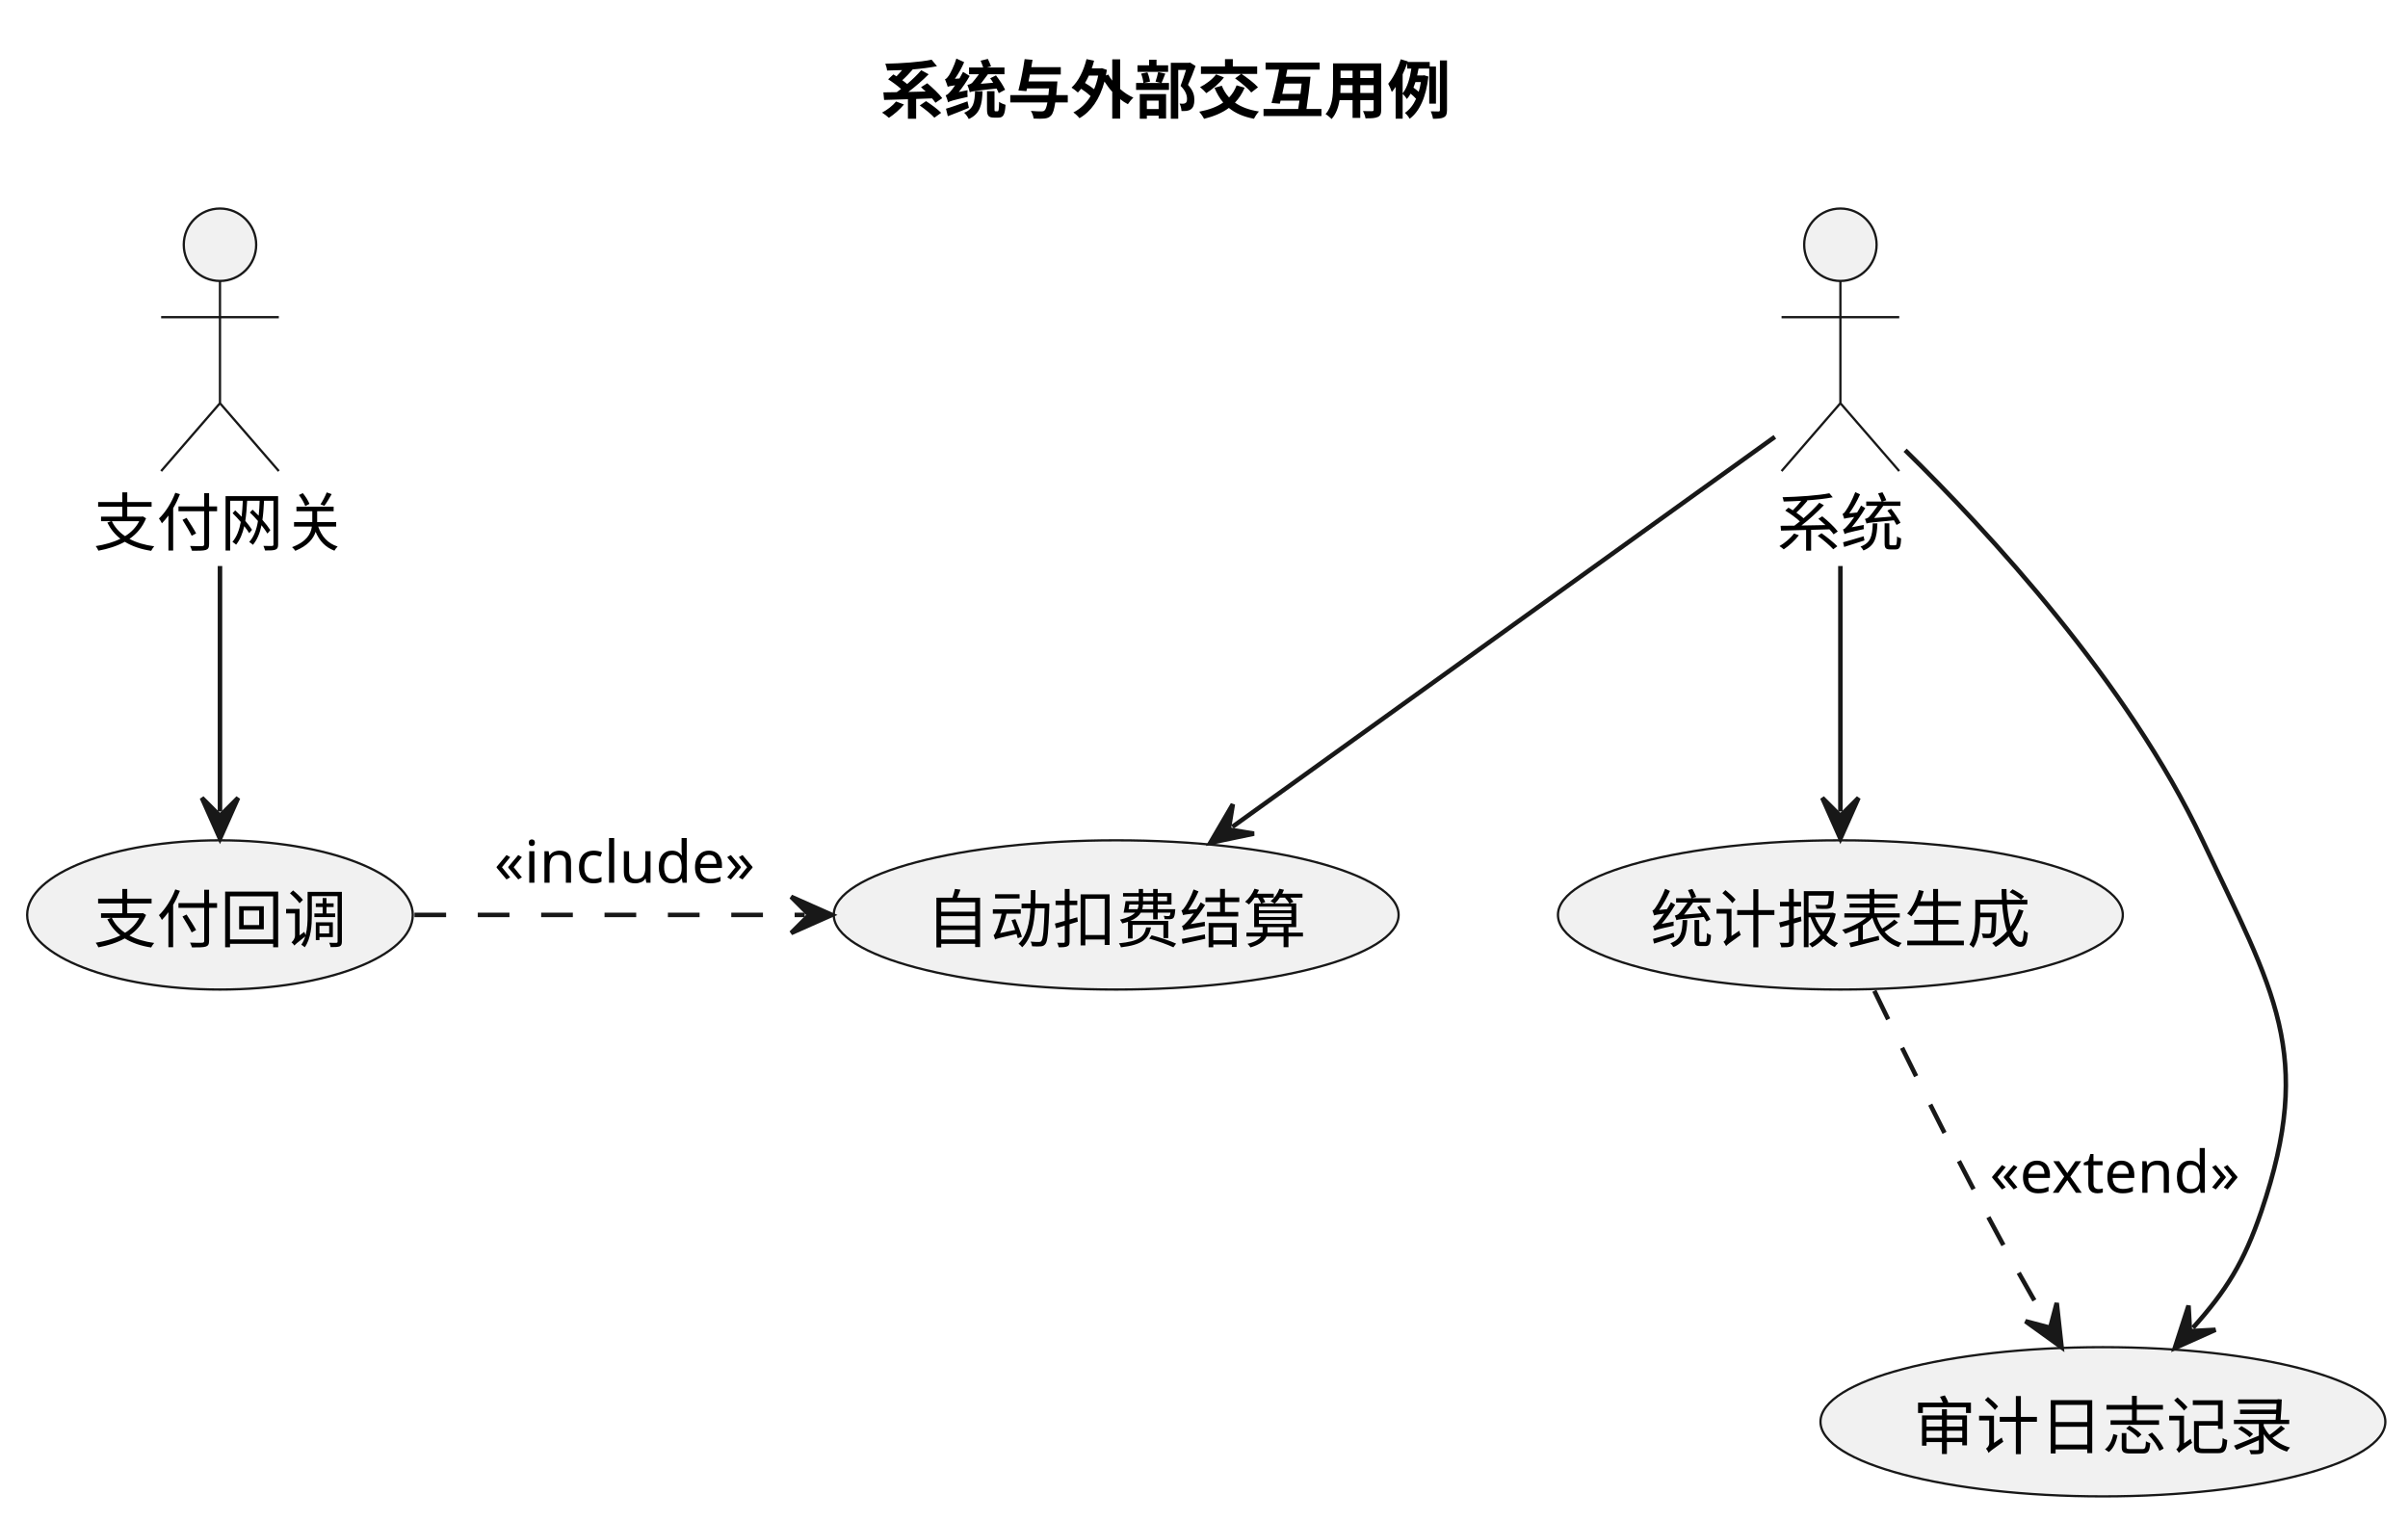
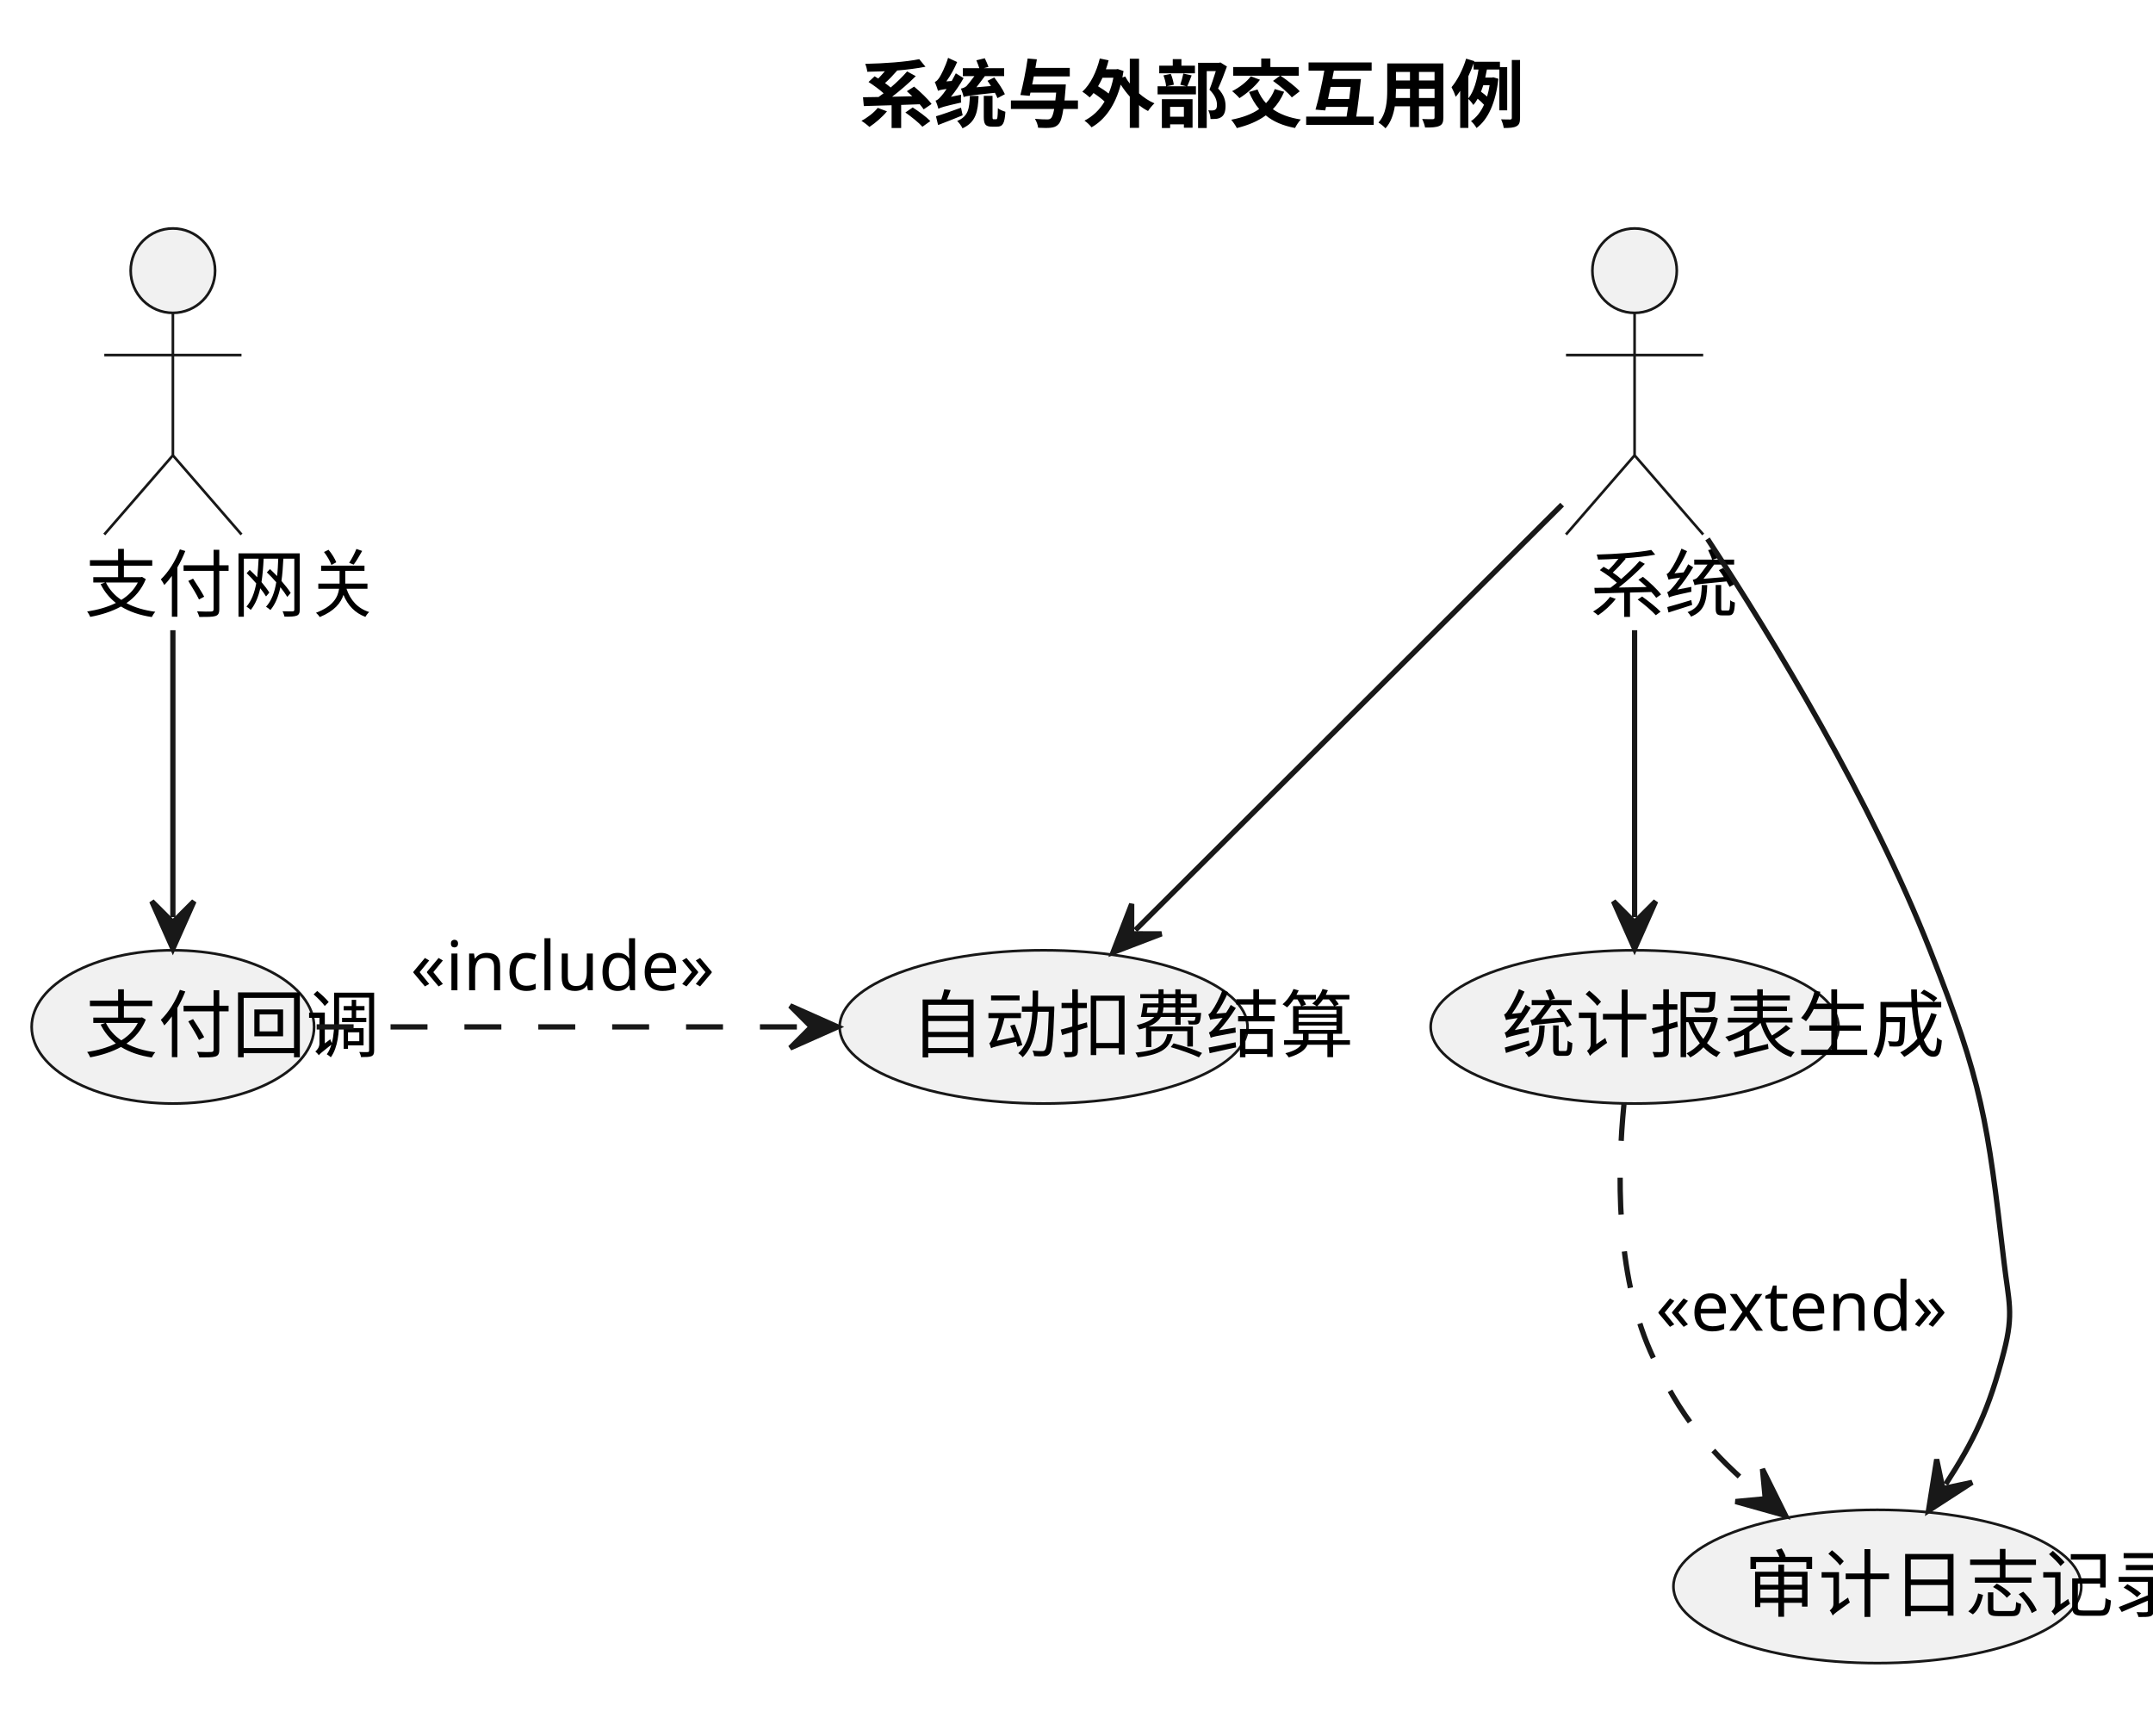
- <svg xmlns="http://www.w3.org/2000/svg" contentStyleType="text/css" data-diagram-type="DESCRIPTION" height="336px" preserveAspectRatio="none" style="width:532px;height:336px;background:#FFFFFF;" version="1.1" viewBox="0 0 532 336" width="532px" zoomAndPan="magnify">
+ <svg xmlns="http://www.w3.org/2000/svg" contentStyleType="text/css" data-diagram-type="DESCRIPTION" height="329px" preserveAspectRatio="none" style="width:408px;height:329px;background:#FFFFFF;" version="1.1" viewBox="0 0 408 329" width="408px" zoomAndPan="magnify">
  <defs />
  <g>
    <g class="title" data-source-line="1">
-       <text fill="#000000" font-family="sans-serif" font-size="14" font-weight="bold" lengthAdjust="spacing" textLength="129.938" x="194.528" y="24.966">系统与外部交互用例</text>
+       <text fill="#000000" font-family="sans-serif" font-size="14" font-weight="700" lengthAdjust="spacing" textLength="75.612" x="162.898" y="22.995">系统与外部交互用例</text>
    </g>
-     <g class="entity" data-entity="P" data-source-line="4" data-uid="ent0002" id="entity_P">
-       <ellipse cx="48.6" cy="54.068" fill="#F1F1F1" rx="8" ry="8" style="stroke:#181818;stroke-width:0.5;" />
-       <path d="M48.6,62.068 L48.6,89.068 M35.6,70.068 L61.6,70.068 M48.6,89.068 L35.6,104.068 M48.6,89.068 L61.6,104.068" fill="none" style="stroke:#181818;stroke-width:0.5;" />
-       <text fill="#000000" font-family="sans-serif" font-size="14" lengthAdjust="spacing" textLength="56" x="20.6" y="120.534">支付网关</text>
+     <g class="entity" data-qualified-name="P" data-source-line="4" id="ent0002">
+       <ellipse cx="32.763" cy="51.297" fill="#F1F1F1" rx="8" ry="8" style="stroke:#181818;stroke-width:0.5;" />
+       <path d="M32.763,59.297 L32.763,86.297 M19.763,67.297 L45.763,67.297 M32.763,86.297 L19.763,101.297 M32.763,86.297 L45.763,101.297" fill="none" style="stroke:#181818;stroke-width:0.5;" />
+       <text fill="#000000" font-family="sans-serif" font-size="14" lengthAdjust="spacing" textLength="33.605" x="15.96" y="115.792">支付网关</text>
    </g>
-     <g class="entity" data-entity="S" data-source-line="5" data-uid="ent0003" id="entity_S">
-       <ellipse cx="406.6" cy="54.068" fill="#F1F1F1" rx="8" ry="8" style="stroke:#181818;stroke-width:0.5;" />
-       <path d="M406.6,62.068 L406.6,89.068 M393.6,70.068 L419.6,70.068 M406.6,89.068 L393.6,104.068 M406.6,89.068 L419.6,104.068" fill="none" style="stroke:#181818;stroke-width:0.5;" />
-       <text fill="#000000" font-family="sans-serif" font-size="14" lengthAdjust="spacing" textLength="28" x="392.6" y="120.534">系统</text>
+     <g class="entity" data-qualified-name="S" data-source-line="5" id="ent0003">
+       <ellipse cx="309.76" cy="51.297" fill="#F1F1F1" rx="8" ry="8" style="stroke:#181818;stroke-width:0.5;" />
+       <path d="M309.76,59.297 L309.76,86.297 M296.76,67.297 L322.76,67.297 M309.76,86.297 L296.76,101.297 M309.76,86.297 L322.76,101.297" fill="none" style="stroke:#181818;stroke-width:0.5;" />
+       <text fill="#000000" font-family="sans-serif" font-size="14" lengthAdjust="spacing" textLength="16.803" x="301.359" y="115.792">系统</text>
    </g>
-     <g class="entity" data-entity="CB" data-source-line="7" data-uid="ent0004" id="entity_CB">
-       <ellipse cx="48.598" cy="202.121" fill="#F1F1F1" rx="42.598" ry="16.483" style="stroke:#181818;stroke-width:0.5;" />
-       <text fill="#000000" font-family="sans-serif" font-size="14" lengthAdjust="spacing" textLength="56" x="20.598" y="208.155">支付回调</text>
+     <g class="entity" data-qualified-name="CB" data-source-line="7" id="ent0004">
+       <ellipse cx="32.763" cy="194.62" fill="#F1F1F1" rx="26.763" ry="14.524" style="stroke:#181818;stroke-width:0.5;" />
+       <text fill="#000000" font-family="sans-serif" font-size="14" lengthAdjust="spacing" textLength="33.605" x="15.96" y="199.269">支付回调</text>
    </g>
-     <g class="entity" data-entity="AUTO" data-source-line="8" data-uid="ent0005" id="entity_AUTO">
-       <ellipse cx="246.597" cy="202.121" fill="#F1F1F1" rx="62.397" ry="16.483" style="stroke:#181818;stroke-width:0.5;" />
-       <text fill="#000000" font-family="sans-serif" font-size="14" lengthAdjust="spacing" textLength="84" x="204.597" y="208.155">自动扣费结算</text>
+     <g class="entity" data-qualified-name="AUTO" data-source-line="8" id="ent0005">
+       <ellipse cx="197.764" cy="194.62" fill="#F1F1F1" rx="38.644" ry="14.524" style="stroke:#181818;stroke-width:0.5;" />
+       <text fill="#000000" font-family="sans-serif" font-size="14" lengthAdjust="spacing" textLength="50.408" x="172.56" y="199.269">自动扣费结算</text>
    </g>
-     <g class="entity" data-entity="GS" data-source-line="9" data-uid="ent0006" id="entity_GS">
-       <ellipse cx="406.597" cy="202.121" fill="#F1F1F1" rx="62.397" ry="16.483" style="stroke:#181818;stroke-width:0.5;" />
-       <text fill="#000000" font-family="sans-serif" font-size="14" lengthAdjust="spacing" textLength="84" x="364.597" y="208.155">统计报表生成</text>
+     <g class="entity" data-qualified-name="GS" data-source-line="9" id="ent0006">
+       <ellipse cx="309.764" cy="194.62" fill="#F1F1F1" rx="38.644" ry="14.524" style="stroke:#181818;stroke-width:0.5;" />
+       <text fill="#000000" font-family="sans-serif" font-size="14" lengthAdjust="spacing" textLength="50.408" x="284.56" y="199.269">统计报表生成</text>
    </g>
-     <g class="entity" data-entity="AUDIT" data-source-line="10" data-uid="ent0007" id="entity_AUDIT">
-       <ellipse cx="464.597" cy="314.091" fill="#F1F1F1" rx="62.397" ry="16.483" style="stroke:#181818;stroke-width:0.5;" />
-       <text fill="#000000" font-family="sans-serif" font-size="14" lengthAdjust="spacing" textLength="84" x="422.597" y="320.125">审计日志记录</text>
+     <g class="entity" data-qualified-name="AUDIT" data-source-line="10" id="ent0007">
+       <ellipse cx="355.764" cy="300.671" fill="#F1F1F1" rx="38.644" ry="14.524" style="stroke:#181818;stroke-width:0.5;" />
+       <text fill="#000000" font-family="sans-serif" font-size="14" lengthAdjust="spacing" textLength="50.408" x="330.56" y="305.319">审计日志记录</text>
    </g>
-     <g class="link" data-entity-1="P" data-entity-2="CB" data-source-line="12" data-uid="lnk8" id="link_P_CB">
-       <path d="M48.6,125.038 C48.6,145.638 48.6,163.788 48.6,179.258" fill="none" id="P-to-CB" style="stroke:#181818;stroke-width:1;" />
-       <polygon fill="#181818" points="48.6,185.258,52.6,176.258,48.6,180.258,44.6,176.258,48.6,185.258" style="stroke:#181818;stroke-width:1;" />
+     <g class="link" data-entity-1="ent0002" data-entity-2="ent0004" data-link-type="dependency" data-source-line="12" id="lnk8">
+       <path d="M32.76,119.437 C32.76,140.227 32.76,158.817 32.76,173.817" fill="none" id="P-to-CB" style="stroke:#181818;stroke-width:1;" />
+       <polygon fill="#181818" points="32.76,179.817,36.76,170.817,32.76,174.817,28.76,170.817,32.76,179.817" style="stroke:#181818;stroke-width:1;" />
    </g>
-     <g class="link" data-entity-1="S" data-entity-2="AUTO" data-source-line="13" data-uid="lnk9" id="link_S_AUTO">
-       <path d="M392.12,96.508 C363.65,116.968 305.201,158.985 272.271,182.665" fill="none" id="S-to-AUTO" style="stroke:#181818;stroke-width:1;" />
-       <polygon fill="#181818" points="267.4,186.168,277.042,184.161,271.459,183.249,272.372,177.666,267.4,186.168" style="stroke:#181818;stroke-width:1;" />
+     <g class="link" data-entity-1="ent0003" data-entity-2="ent0005" data-link-type="dependency" data-source-line="13" id="lnk9">
+       <path d="M296.03,95.637 C274.3,117.307 236.519,154.97 215.159,176.27" fill="none" id="S-to-AUTO" style="stroke:#181818;stroke-width:1;" />
+       <polygon fill="#181818" points="210.91,180.507,220.107,176.984,214.451,176.976,214.458,171.32,210.91,180.507" style="stroke:#181818;stroke-width:1;" />
    </g>
-     <g class="link" data-entity-1="S" data-entity-2="GS" data-source-line="14" data-uid="lnk10" id="link_S_GS">
-       <path d="M406.6,125.038 C406.6,145.638 406.6,163.788 406.6,179.258" fill="none" id="S-to-GS" style="stroke:#181818;stroke-width:1;" />
-       <polygon fill="#181818" points="406.6,185.258,410.6,176.258,406.6,180.258,402.6,176.258,406.6,185.258" style="stroke:#181818;stroke-width:1;" />
+     <g class="link" data-entity-1="ent0003" data-entity-2="ent0006" data-link-type="dependency" data-source-line="14" id="lnk10">
+       <path d="M309.76,119.437 C309.76,140.227 309.76,158.817 309.76,173.817" fill="none" id="S-to-GS" style="stroke:#181818;stroke-width:1;" />
+       <polygon fill="#181818" points="309.76,179.817,313.76,170.817,309.76,174.817,305.76,170.817,309.76,179.817" style="stroke:#181818;stroke-width:1;" />
    </g>
-     <g class="link" data-entity-1="S" data-entity-2="AUDIT" data-source-line="15" data-uid="lnk11" id="link_S_AUDIT">
-       <path d="M420.9,99.458 C439.11,117.298 470.16,150.738 486.6,185.638 C502.32,218.998 511.48,232.678 499.6,267.598 C495.75,278.918 491.827,285.152 484.487,293.332" fill="none" id="S-to-AUDIT" style="stroke:#181818;stroke-width:1;" />
-       <polygon fill="#181818" points="480.48,297.798,489.468,293.771,483.819,294.077,483.514,288.428,480.48,297.798" style="stroke:#181818;stroke-width:1;" />
+     <g class="link" data-entity-1="ent0003" data-entity-2="ent0007" data-link-type="dependency" data-source-line="15" id="lnk11">
+       <path d="M323.58,102.137 C336.2,121.407 354.53,151.627 365.76,180.097 C375.66,205.187 376.63,212.347 379.76,239.137 C380.64,246.647 381.65,248.827 379.76,256.137 C376.97,267.007 374.093,273.028 368.723,281.278" fill="none" id="S-to-AUDIT" style="stroke:#181818;stroke-width:1;" />
+       <polygon fill="#181818" points="365.45,286.307,373.712,280.946,368.178,282.116,367.007,276.582,365.45,286.307" style="stroke:#181818;stroke-width:1;" />
    </g>
-     <g class="link" data-entity-1="CB" data-entity-2="AUTO" data-source-line="17" data-uid="lnk13" id="link_CB_AUTO">
-       <path d="M91.56,202.118 C118.52,202.118 147.74,202.118 177.79,202.118" fill="none" id="CB-to-AUTO" style="stroke:#181818;stroke-width:1;stroke-dasharray:7,7;" />
-       <polygon fill="#181818" points="183.79,202.118,174.79,198.118,178.79,202.118,174.79,206.118,183.79,202.118" style="stroke:#181818;stroke-width:1;" />
-       <text fill="#000000" font-family="sans-serif" font-size="13" lengthAdjust="spacing" textLength="57.577" x="109.2" y="195.015">«include»</text>
+     <g class="link" data-entity-1="ent0004" data-entity-2="ent0005" data-link-type="dependency" data-source-line="17" id="lnk13">
+       <path d="M60.01,194.617 C86.92,194.617 122.35,194.617 152.74,194.617" fill="none" id="CB-to-AUTO" style="stroke:#181818;stroke-width:1;stroke-dasharray:7,7;" />
+       <polygon fill="#181818" points="158.74,194.617,149.74,190.617,153.74,194.617,149.74,198.617,158.74,194.617" style="stroke:#181818;stroke-width:1;" />
+       <text fill="#000000" font-family="sans-serif" font-size="13" lengthAdjust="spacing" textLength="63.007" x="77.82" y="187.684">«include»</text>
    </g>
-     <g class="link" data-entity-1="GS" data-entity-2="AUDIT" data-source-line="18" data-uid="lnk14" id="link_GS_AUDIT">
-       <path d="M414.1,218.888 C420.43,232.018 429.83,251.168 438.6,267.598 C443.99,277.718 447.349,283.704 452.449,292.454" fill="none" id="GS-to-AUDIT" style="stroke:#181818;stroke-width:1;stroke-dasharray:7,7;" />
-       <polygon fill="#181818" points="455.47,297.638,454.394,287.848,452.952,293.318,447.482,291.877,455.47,297.638" style="stroke:#181818;stroke-width:1;" />
-       <text fill="#000000" font-family="sans-serif" font-size="13" lengthAdjust="spacing" textLength="55.497" x="439.6" y="263.495">«extend»</text>
+     <g class="link" data-entity-1="ent0006" data-entity-2="ent0007" data-link-type="dependency" data-source-line="18" id="lnk14">
+       <path d="M307.75,209.227 C306.49,221.927 306.15,241.117 312.76,256.137 C318.24,268.587 324.369,275.639 333.749,283.409" fill="none" id="GS-to-AUDIT" style="stroke:#181818;stroke-width:1;stroke-dasharray:7,7;" />
+       <polygon fill="#181818" points="338.37,287.237,333.991,278.415,334.519,284.047,328.887,284.576,338.37,287.237" style="stroke:#181818;stroke-width:1;" />
+       <text fill="#000000" font-family="sans-serif" font-size="13" lengthAdjust="spacing" textLength="61.185" x="313.76" y="252.204">«extend»</text>
    </g>
  </g>
</svg>
